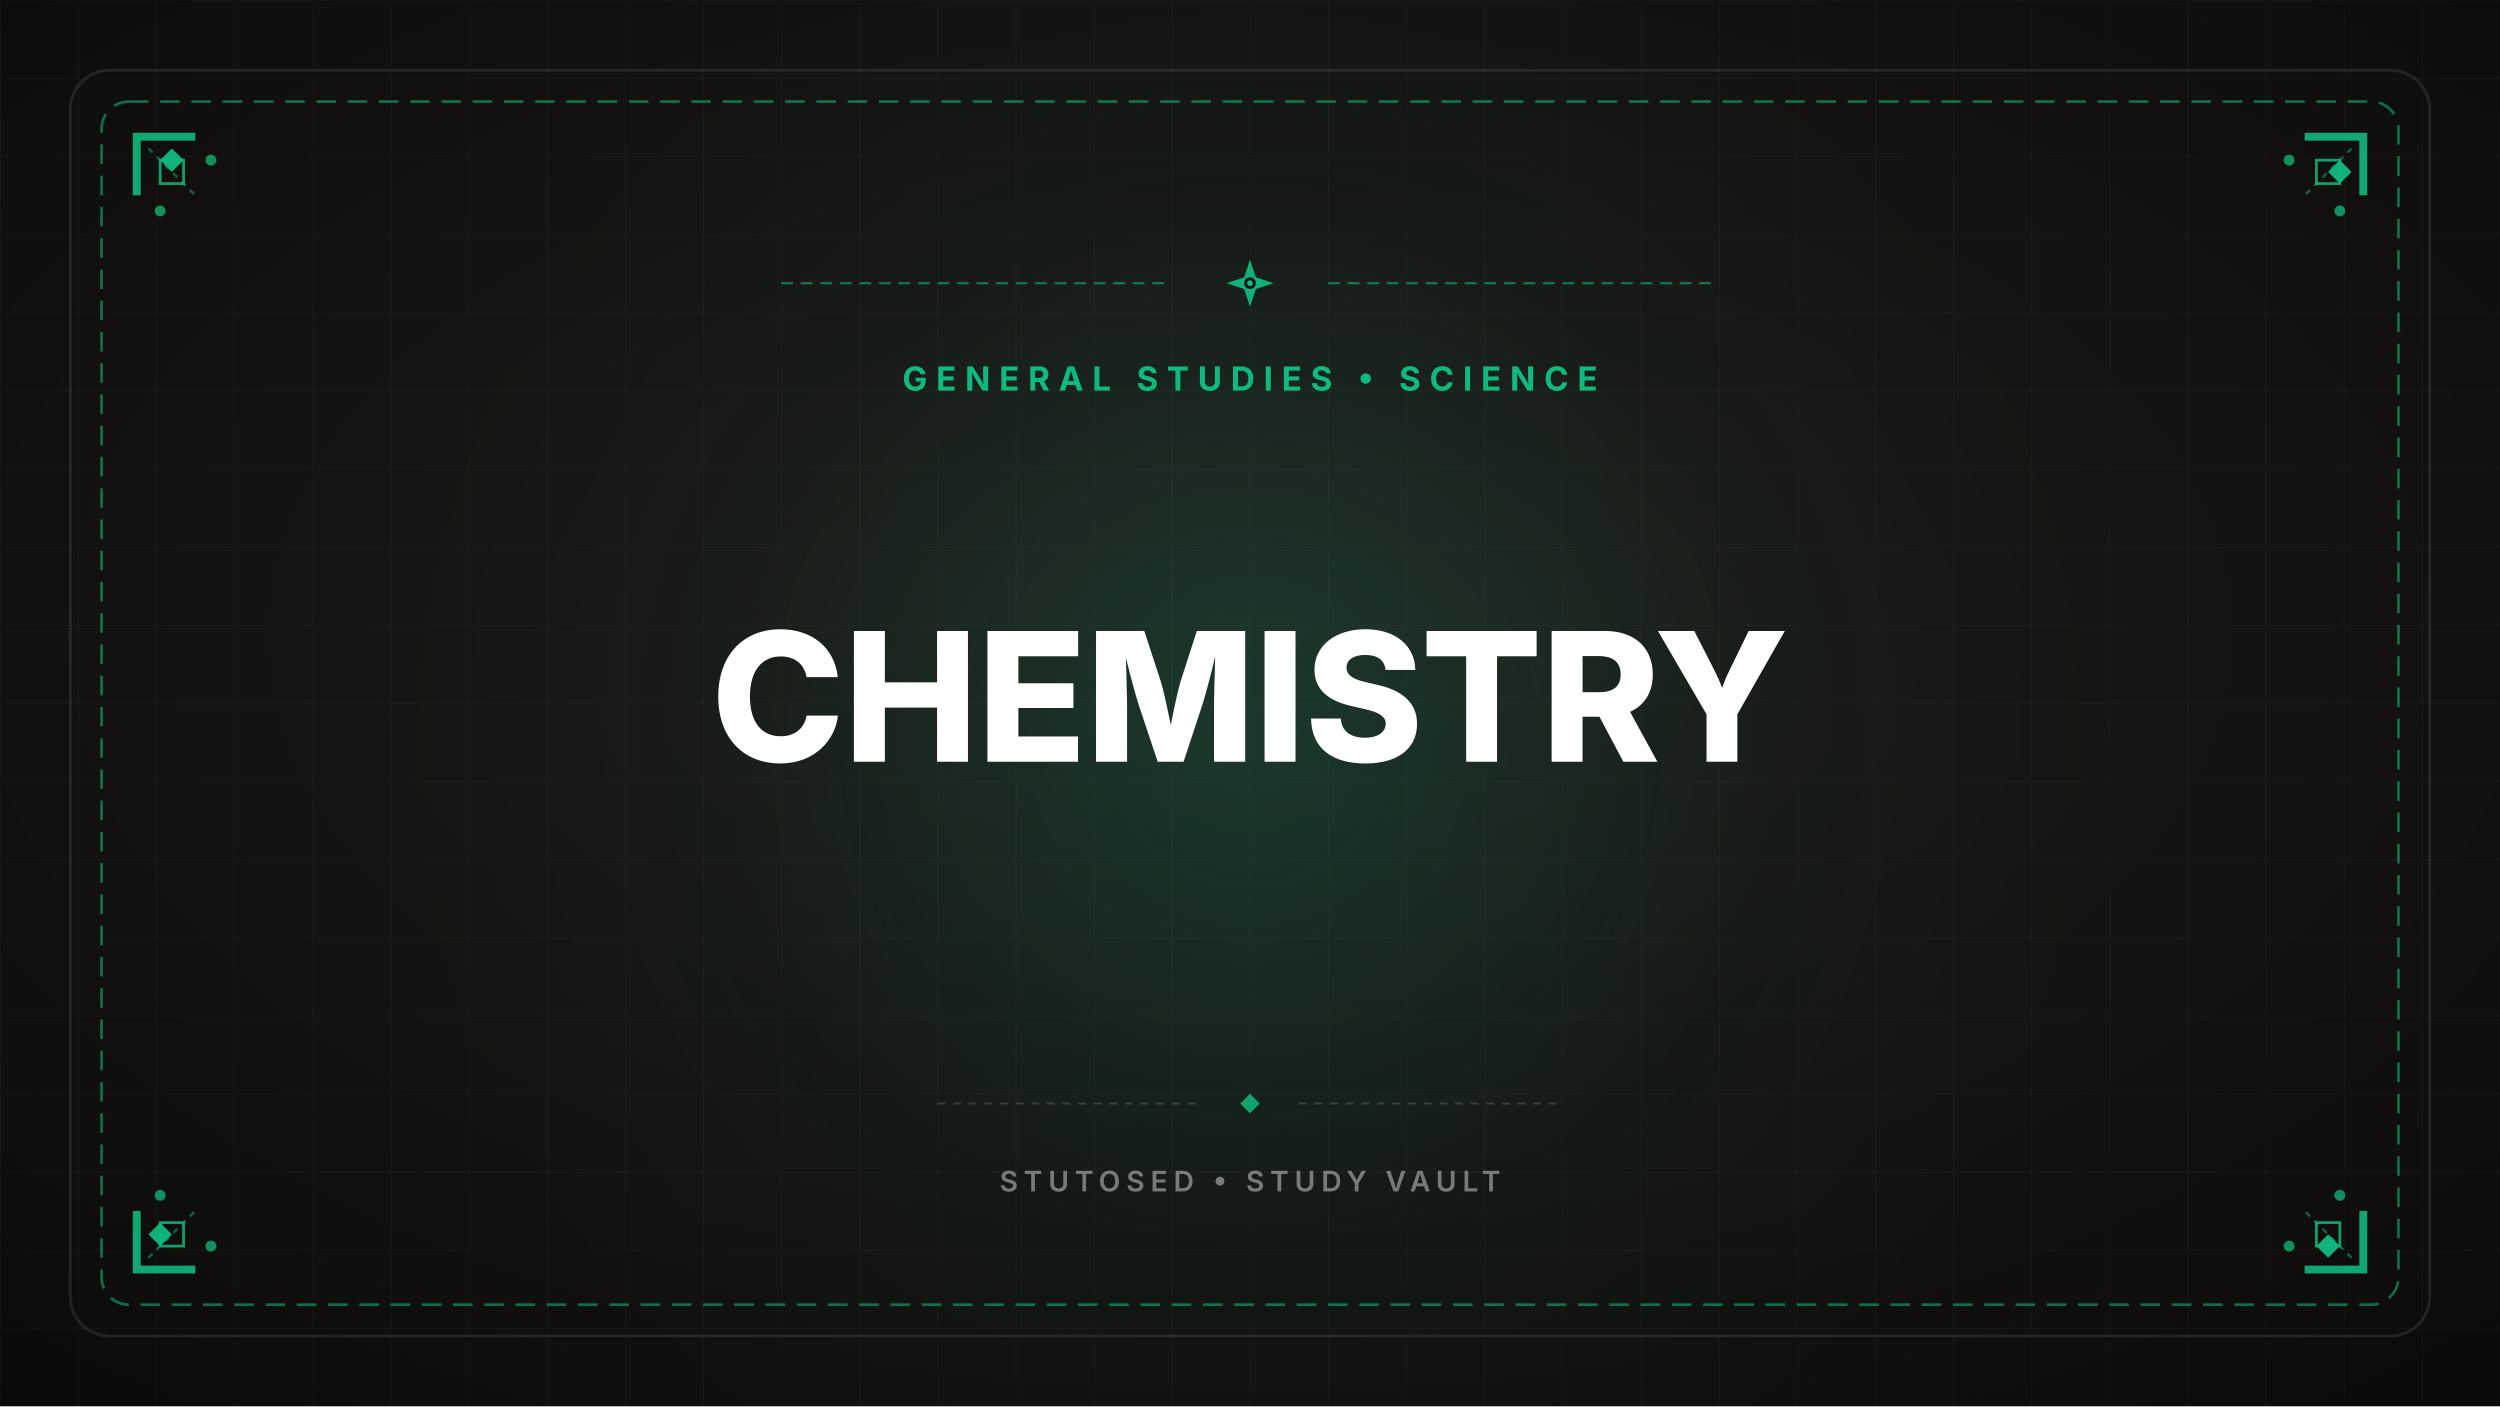
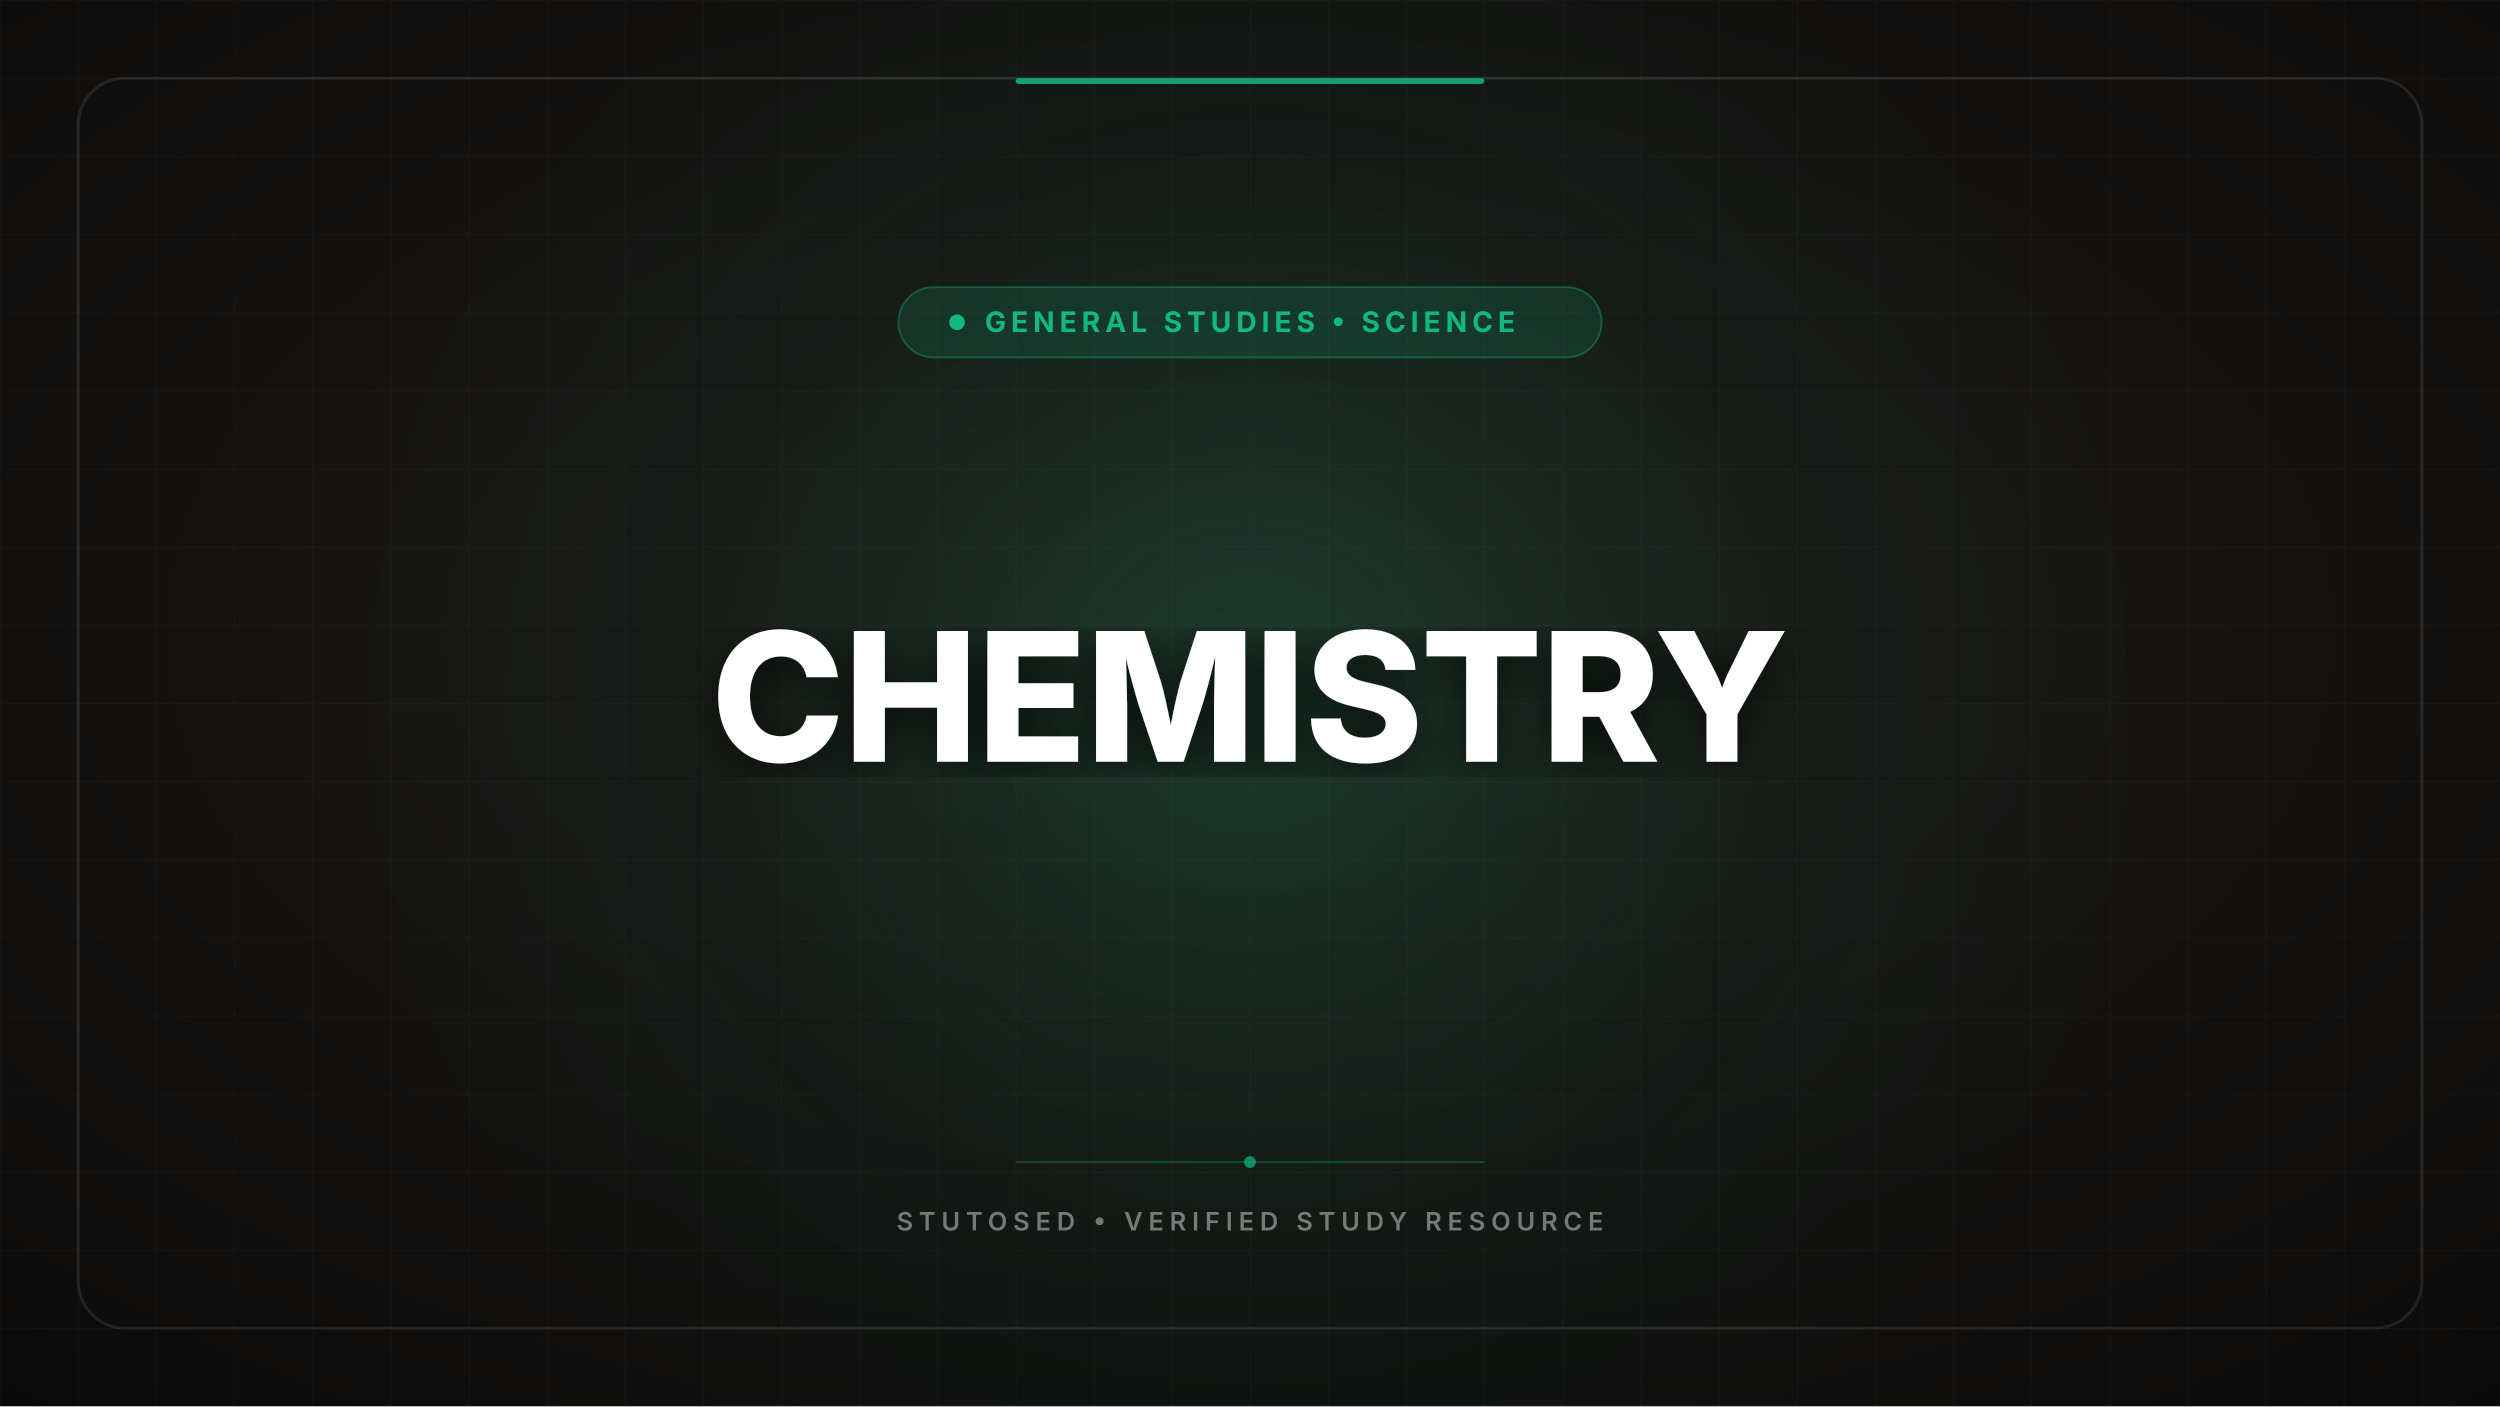
<svg xmlns="http://www.w3.org/2000/svg" viewBox="0 0 1280 720" width="1280" height="720">
  <defs>
    <radialGradient id="bg-grad" cx="50%" cy="45%" r="75%">
      <stop offset="0%" stop-color="#1f1d1a" />
      <stop offset="60%" stop-color="#131211" />
      <stop offset="100%" stop-color="#0b0a0a" />
    </radialGradient>
    <radialGradient id="accent-glow-rad" cx="50%" cy="50%" r="50%">
      <stop offset="0%" stop-color="#10b981" stop-opacity="0.18" />
      <stop offset="60%" stop-color="#10b981" stop-opacity="0.03" />
      <stop offset="100%" stop-color="#10b981" stop-opacity="0" />
    </radialGradient>
+     <filter id="shadow" x="-10%" y="-10%" width="120%" height="120%">
+       <feDropShadow dx="0" dy="6" stdDeviation="12" flood-color="#000000" flood-opacity="0.75" />
+     </filter>
    <pattern id="grid-pattern" width="40" height="40" patternUnits="userSpaceOnUse">
      <path d="M 40 0 L 0 0 0 40" fill="none" stroke="rgba(255,255,255,0.025)" stroke-width="1" />
      <circle cx="40" cy="40" r="1" fill="rgba(255,255,255,0.025)" />
    </pattern>
  </defs>
  <rect width="1280" height="720" fill="url(#bg-grad)" />
  <rect width="1280" height="720" fill="url(#grid-pattern)" />
-   <circle cx="640" cy="380" r="440" fill="url(#accent-glow-rad)" />
-   <rect x="36" y="36" width="1208" height="648" rx="20" fill="none" stroke="rgba(255,255,255,0.09)" stroke-width="1.5" />
-   <rect x="52" y="52" width="1176" height="616" rx="14" fill="none" stroke="#10b981" stroke-width="1.4" stroke-dasharray="10 6" opacity="0.55" />
-   <g transform="translate(68, 68) rotate(0)">
-     <path d="M 0 0 L 32 0 L 32 4 L 4 4 L 4 32 L 0 32 Z" fill="#10b981" opacity="0.9" />
-     <polygon points="14,14 26,14 26,26 14,26" fill="none" stroke="#10b981" stroke-width="1.4" opacity="0.85" />
-     <polygon points="20,8 26,14 20,20 14,14" fill="#10b981" opacity="0.95" />
-     <circle cx="40" cy="14" r="2.8" fill="#10b981" opacity="0.75" />
-     <circle cx="14" cy="40" r="2.8" fill="#10b981" opacity="0.75" />
-     <line x1="8" y1="8" x2="32" y2="32" stroke="#10b981" stroke-width="1.2" opacity="0.5" stroke-dasharray="3,3" />
-   </g>
-   <g transform="translate(1212, 68) rotate(90)">
-     <path d="M 0 0 L 32 0 L 32 4 L 4 4 L 4 32 L 0 32 Z" fill="#10b981" opacity="0.9" />
-     <polygon points="14,14 26,14 26,26 14,26" fill="none" stroke="#10b981" stroke-width="1.4" opacity="0.85" />
-     <polygon points="20,8 26,14 20,20 14,14" fill="#10b981" opacity="0.95" />
-     <circle cx="40" cy="14" r="2.8" fill="#10b981" opacity="0.75" />
-     <circle cx="14" cy="40" r="2.8" fill="#10b981" opacity="0.75" />
-     <line x1="8" y1="8" x2="32" y2="32" stroke="#10b981" stroke-width="1.2" opacity="0.5" stroke-dasharray="3,3" />
-   </g>
-   <g transform="translate(1212, 652) rotate(180)">
-     <path d="M 0 0 L 32 0 L 32 4 L 4 4 L 4 32 L 0 32 Z" fill="#10b981" opacity="0.9" />
-     <polygon points="14,14 26,14 26,26 14,26" fill="none" stroke="#10b981" stroke-width="1.4" opacity="0.85" />
-     <polygon points="20,8 26,14 20,20 14,14" fill="#10b981" opacity="0.95" />
-     <circle cx="40" cy="14" r="2.8" fill="#10b981" opacity="0.75" />
-     <circle cx="14" cy="40" r="2.8" fill="#10b981" opacity="0.75" />
-     <line x1="8" y1="8" x2="32" y2="32" stroke="#10b981" stroke-width="1.2" opacity="0.5" stroke-dasharray="3,3" />
-   </g>
-   <g transform="translate(68, 652) rotate(270)">
-     <path d="M 0 0 L 32 0 L 32 4 L 4 4 L 4 32 L 0 32 Z" fill="#10b981" opacity="0.9" />
-     <polygon points="14,14 26,14 26,26 14,26" fill="none" stroke="#10b981" stroke-width="1.4" opacity="0.85" />
-     <polygon points="20,8 26,14 20,20 14,14" fill="#10b981" opacity="0.95" />
-     <circle cx="40" cy="14" r="2.8" fill="#10b981" opacity="0.75" />
-     <circle cx="14" cy="40" r="2.8" fill="#10b981" opacity="0.75" />
-     <line x1="8" y1="8" x2="32" y2="32" stroke="#10b981" stroke-width="1.2" opacity="0.5" stroke-dasharray="3,3" />
-   </g>
-   <g transform="translate(640, 145)">
-     <line x1="-240" y1="0" x2="-40" y2="0" stroke="#10b981" stroke-width="1.2" stroke-dasharray="6 4" opacity="0.55" />
-     <polygon points="0,-12 3,-3 12,0 3,3 0,12 -3,3 -12,0 -3,-3" fill="#10b981" opacity="0.95" />
-     <circle cx="0" cy="0" r="3" fill="#131211" />
-     <circle cx="0" cy="0" r="1.5" fill="#10b981" />
-     <line x1="40" y1="0" x2="240" y2="0" stroke="#10b981" stroke-width="1.2" stroke-dasharray="6 4" opacity="0.55" />
-   </g>
-   <g transform="translate(640, 200)">
-     <text x="0" y="0" text-anchor="middle" font-family="'Space Grotesk', -apple-system, system-ui, sans-serif" font-size="17" font-weight="700" letter-spacing="4.5" fill="#10b981" text-transform="uppercase">
+   <circle cx="640" cy="360" r="460" fill="url(#accent-glow-rad)" />
+   <rect x="40" y="40" width="1200" height="640" rx="24" fill="none" stroke="rgba(255,255,255,0.09)" stroke-width="1.5" />
+   <rect x="520" y="40" width="240" height="3" rx="1.5" fill="#10b981" opacity="0.85" />
+   <g transform="translate(640, 165)">
+     <rect x="-180" y="-18" width="360" height="36" rx="18" fill="#10b981" fill-opacity="0.15" stroke="#10b981" stroke-opacity="0.35" stroke-width="1" />
+     <circle cx="-150" cy="0" r="4" fill="#10b981" />
+     <text x="0" y="5" text-anchor="middle" font-family="'Space Grotesk', -apple-system, system-ui, sans-serif" font-size="14.5" font-weight="700" letter-spacing="2.5" fill="#10b981" text-transform="uppercase">
      GENERAL STUDIES • SCIENCE
    </text>
  </g>
  <g>
-     <text x="640" y="390" text-anchor="middle" font-family="'Space Grotesk', -apple-system, system-ui, sans-serif" font-size="92" font-weight="800" letter-spacing="-0.5" fill="#FFFFFF">CHEMISTRY</text>
+     <text x="640" y="390" text-anchor="middle" font-family="'Space Grotesk', -apple-system, system-ui, sans-serif" font-size="92" font-weight="800" letter-spacing="-0.5" fill="#FFFFFF" filter="url(#shadow)">CHEMISTRY</text>
  </g>
-   <g transform="translate(640, 565)">
-     <line x1="-160" y1="0" x2="-25" y2="0" stroke="rgba(255,255,255,0.15)" stroke-width="1" stroke-dasharray="4 4" />
-     <polygon points="0,-5 5,0 0,5 -5,0" fill="#10b981" opacity="0.85" />
-     <line x1="25" y1="0" x2="160" y2="0" stroke="rgba(255,255,255,0.15)" stroke-width="1" stroke-dasharray="4 4" />
+   <g transform="translate(640, 595)">
+     <line x1="-120" y1="0" x2="120" y2="0" stroke="#10b981" stroke-opacity="0.3" stroke-width="1" />
+     <circle cx="0" cy="0" r="3" fill="#10b981" opacity="0.7" />
  </g>
-   <g transform="translate(640, 610)">
-     <text x="0" y="0" text-anchor="middle" font-family="'Space Grotesk', -apple-system, system-ui, sans-serif" font-size="14.5" font-weight="600" letter-spacing="3" fill="rgba(255,255,255,0.42)">
-       STUTOSED • STUDY VAULT
+   <g transform="translate(640, 630)">
+     <text x="0" y="0" text-anchor="middle" font-family="'Space Grotesk', -apple-system, system-ui, sans-serif" font-size="13" font-weight="600" letter-spacing="3" fill="rgba(255,255,255,0.42)">
+       STUTOSED • VERIFIED STUDY RESOURCE
    </text>
  </g>
</svg>
